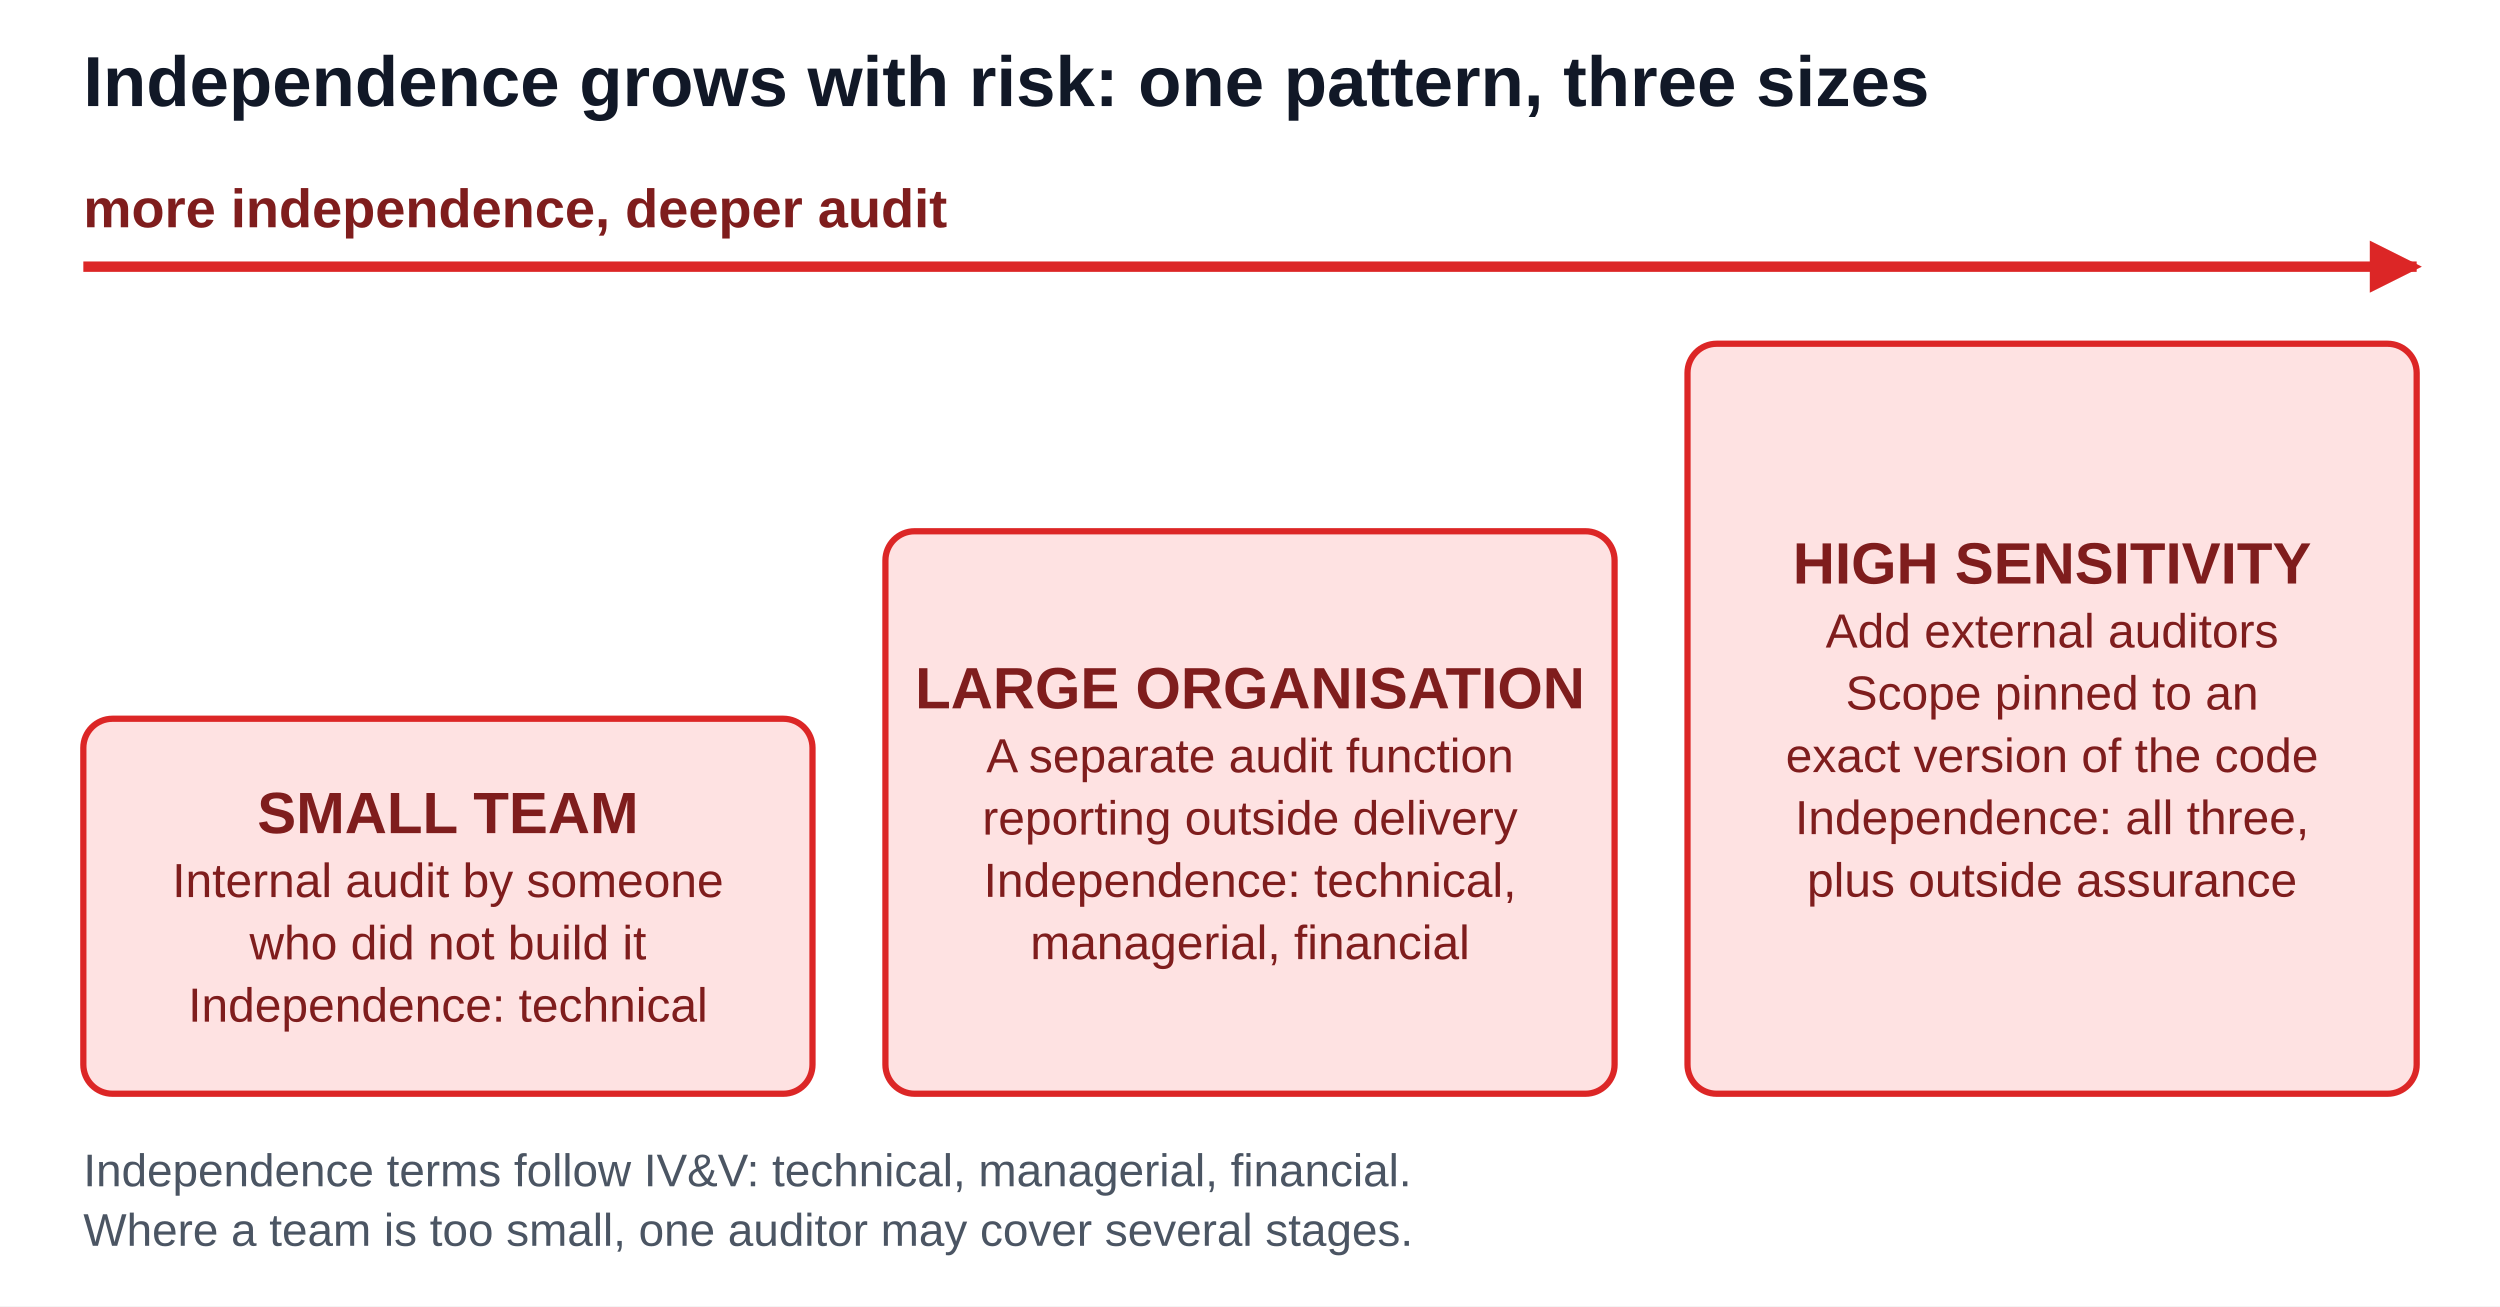
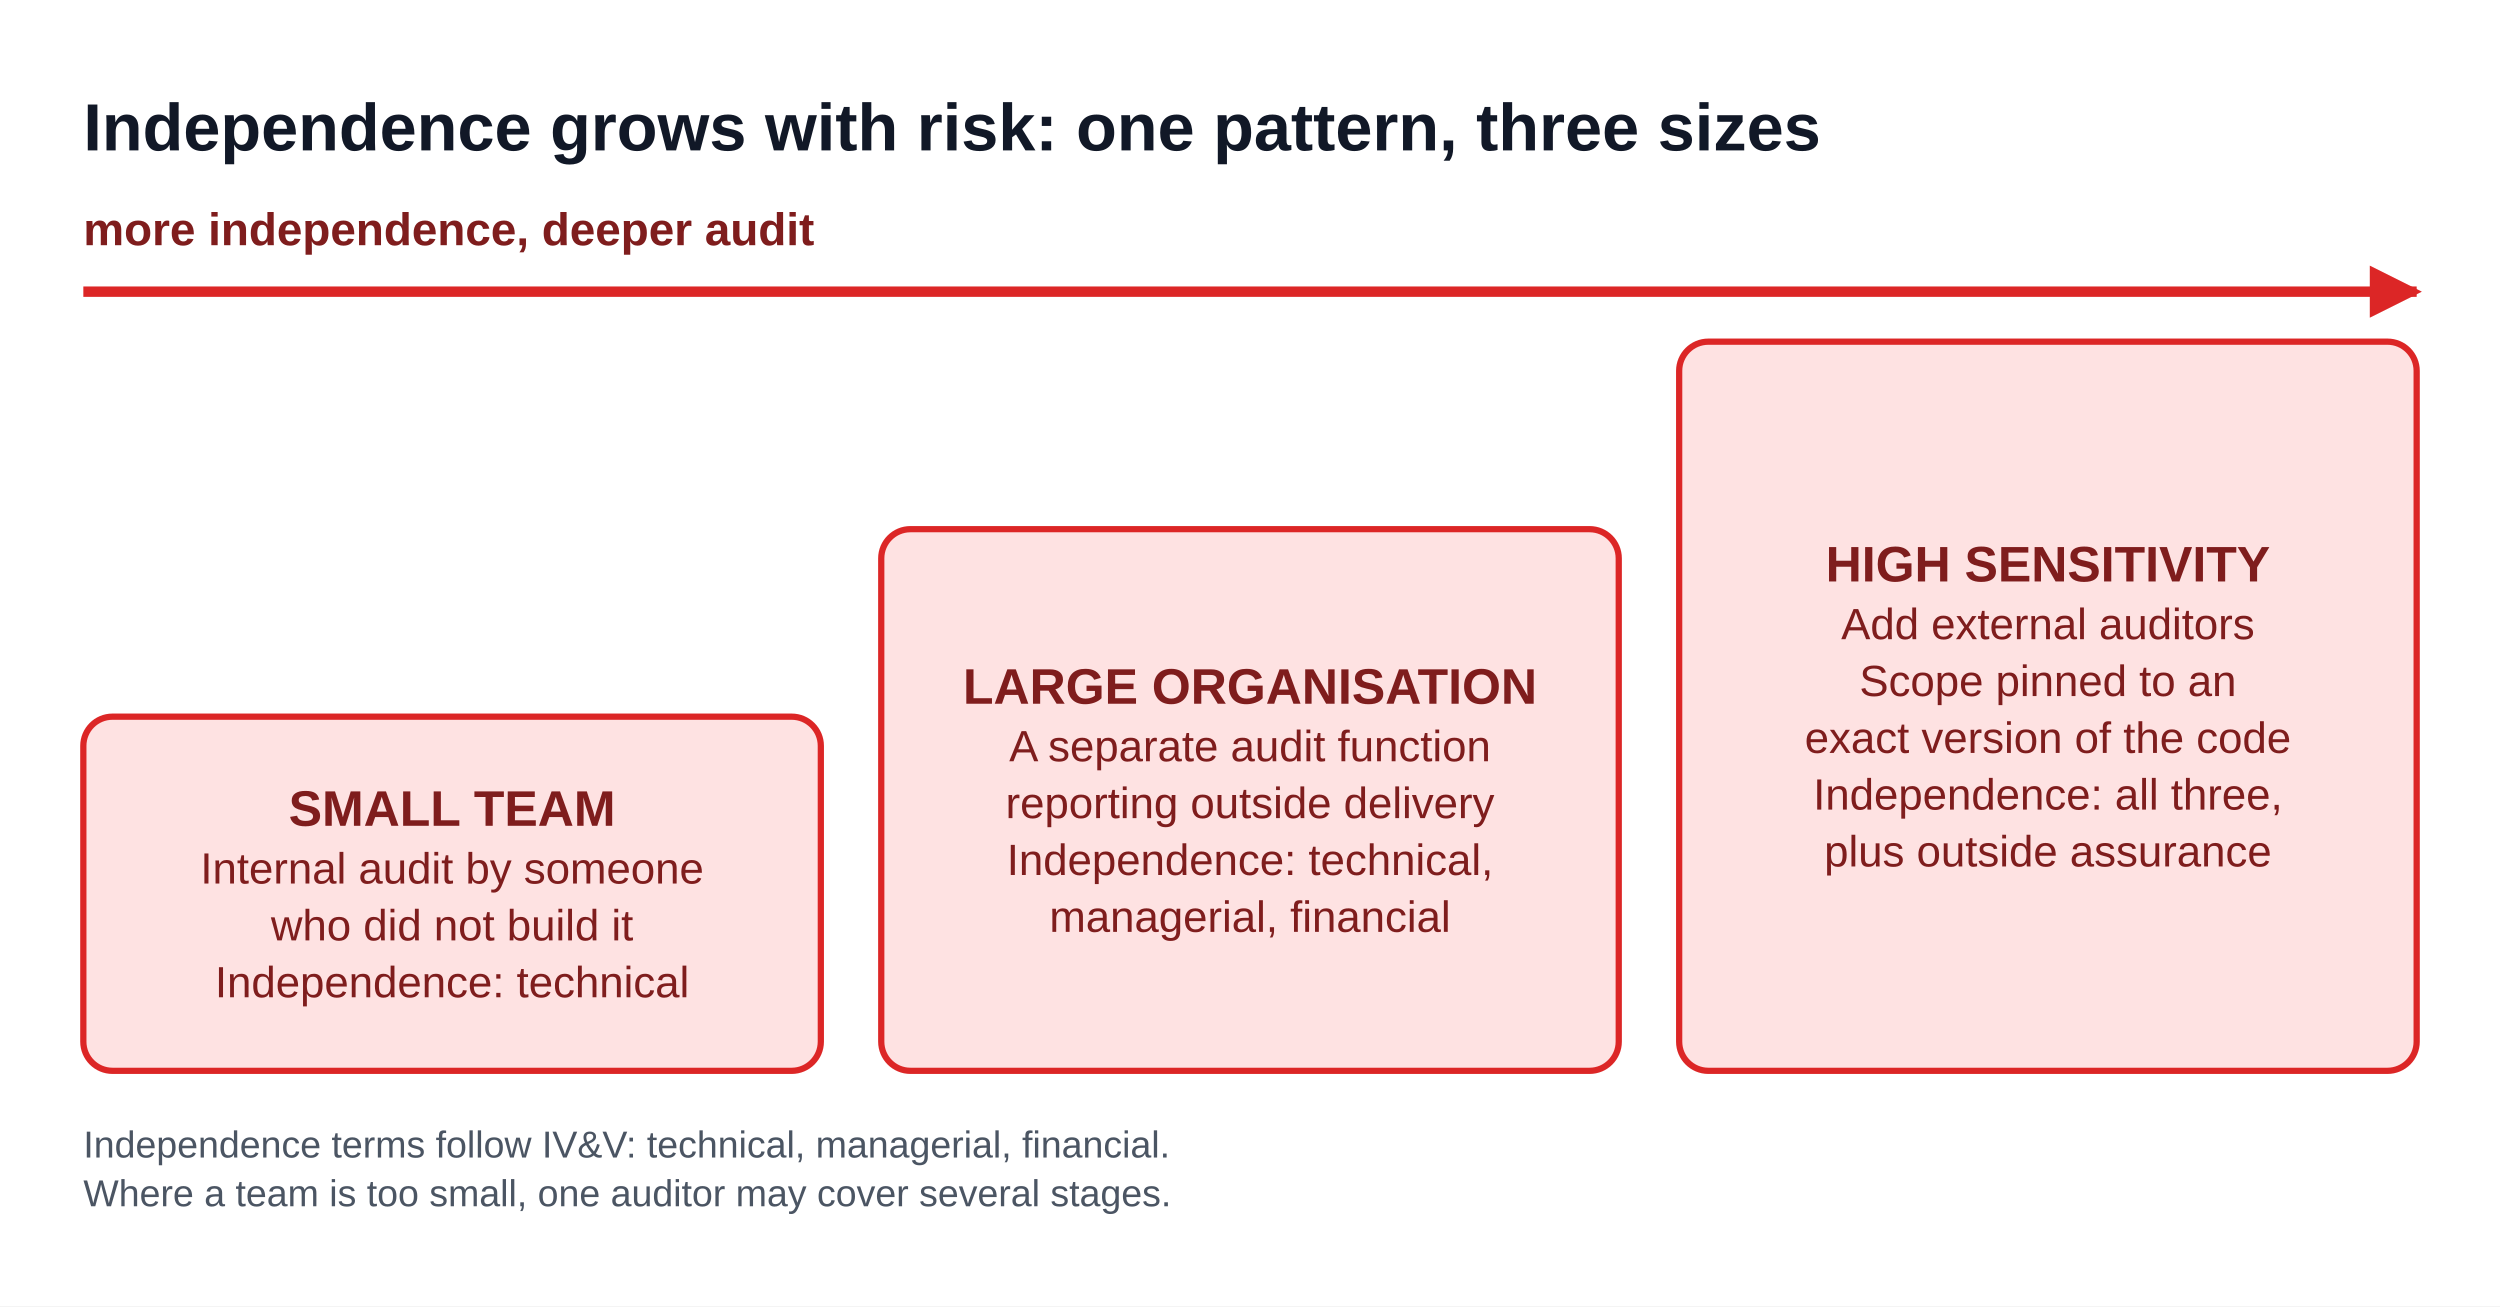
<svg xmlns="http://www.w3.org/2000/svg" width="1200" height="627" viewBox="0 0 1200 627" font-family="Segoe UI, Arial, Helvetica, sans-serif">
  <defs>
    <marker id="mDC2626" viewBox="0 0 10 10" refX="9" refY="5" markerWidth="5" markerHeight="5" orient="auto-start-reverse">
      <path d="M0,0 L10,5 L0,10 z" fill="#DC2626" />
    </marker>
  </defs>
  <rect width="1200" height="627" fill="#FFFFFF" />
-   <text x="40" y="50.9" text-anchor="start" font-size="34" font-weight="700" fill="#111827">Independence grows with risk: one pattern, three sizes</text>
-   <text x="40" y="109.1" text-anchor="start" font-size="26" font-weight="700" fill="#7F1D1D">more independence, deeper audit</text>
-   <polyline points="40,128 1160,128" fill="none" stroke="#DC2626" stroke-width="5" stroke-linejoin="round" marker-end="url(#mDC2626)" />
-   <rect x="40" y="345" width="350" height="180" rx="14" fill="#FEE2E2" fill-opacity="1" stroke="#DC2626" stroke-width="3" />
-   <text x="215.0" y="399.9" text-anchor="middle" font-size="28" font-weight="700" fill="#7F1D1D">SMALL TEAM</text>
-   <text x="215.0" y="430.6" text-anchor="middle" font-size="23" font-weight="400" fill="#7F1D1D">Internal audit by someone</text>
-   <text x="215.0" y="460.5" text-anchor="middle" font-size="23" font-weight="400" fill="#7F1D1D">who did not build it</text>
-   <text x="215.0" y="490.4" text-anchor="middle" font-size="23" font-weight="400" fill="#7F1D1D">Independence: technical</text>
-   <rect x="425" y="255" width="350" height="270" rx="14" fill="#FEE2E2" fill-opacity="1" stroke="#DC2626" stroke-width="3" />
-   <text x="600.0" y="340.0" text-anchor="middle" font-size="28" font-weight="700" fill="#7F1D1D">LARGE ORGANISATION</text>
-   <text x="600.0" y="370.7" text-anchor="middle" font-size="23" font-weight="400" fill="#7F1D1D">A separate audit function</text>
-   <text x="600.0" y="400.6" text-anchor="middle" font-size="23" font-weight="400" fill="#7F1D1D">reporting outside delivery</text>
-   <text x="600.0" y="430.5" text-anchor="middle" font-size="23" font-weight="400" fill="#7F1D1D">Independence: technical,</text>
-   <text x="600.0" y="460.4" text-anchor="middle" font-size="23" font-weight="400" fill="#7F1D1D">managerial, financial</text>
-   <rect x="810" y="165" width="350" height="360" rx="14" fill="#FEE2E2" fill-opacity="1" stroke="#DC2626" stroke-width="3" />
-   <text x="985.0" y="280.1" text-anchor="middle" font-size="28" font-weight="700" fill="#7F1D1D">HIGH SENSITIVITY</text>
-   <text x="985.0" y="310.8" text-anchor="middle" font-size="23" font-weight="400" fill="#7F1D1D">Add external auditors</text>
-   <text x="985.0" y="340.6" text-anchor="middle" font-size="23" font-weight="400" fill="#7F1D1D">Scope pinned to an</text>
-   <text x="985.0" y="370.6" text-anchor="middle" font-size="23" font-weight="400" fill="#7F1D1D">exact version of the code</text>
-   <text x="985.0" y="400.4" text-anchor="middle" font-size="23" font-weight="400" fill="#7F1D1D">Independence: all three,</text>
-   <text x="985.0" y="430.4" text-anchor="middle" font-size="23" font-weight="400" fill="#7F1D1D">plus outside assurance</text>
-   <text x="40" y="569.4" text-anchor="start" font-size="22" font-weight="400" fill="#4B5563">Independence terms follow IV&amp;V: technical, managerial, financial.</text>
-   <text x="40" y="598.0" text-anchor="start" font-size="22" font-weight="400" fill="#4B5563">Where a team is too small, one auditor may cover several stages.</text>
+   <text x="40" y="72.2" text-anchor="start" font-size="32" font-weight="700" fill="#111827">Independence grows with risk: one pattern, three sizes</text>
+   <text x="40" y="117.7" text-anchor="start" font-size="22" font-weight="700" fill="#7F1D1D">more independence, deeper audit</text>
+   <polyline points="40,140 1160,140" fill="none" stroke="#DC2626" stroke-width="5" stroke-linejoin="round" marker-end="url(#mDC2626)" />
+   <rect x="40" y="344" width="354" height="170" rx="14" fill="#FEE2E2" fill-opacity="1" stroke="#DC2626" stroke-width="3" />
+   <text x="217.0" y="396.4" text-anchor="middle" font-size="24" font-weight="700" fill="#7F1D1D">SMALL TEAM</text>
+   <text x="217.0" y="424.1" text-anchor="middle" font-size="21" font-weight="400" fill="#7F1D1D">Internal audit by someone</text>
+   <text x="217.0" y="451.4" text-anchor="middle" font-size="21" font-weight="400" fill="#7F1D1D">who did not build it</text>
+   <text x="217.0" y="478.7" text-anchor="middle" font-size="21" font-weight="400" fill="#7F1D1D">Independence: technical</text>
+   <rect x="423" y="254" width="354" height="260" rx="14" fill="#FEE2E2" fill-opacity="1" stroke="#DC2626" stroke-width="3" />
+   <text x="600.0" y="337.8" text-anchor="middle" font-size="24" font-weight="700" fill="#7F1D1D">LARGE ORGANISATION</text>
+   <text x="600.0" y="365.4" text-anchor="middle" font-size="21" font-weight="400" fill="#7F1D1D">A separate audit function</text>
+   <text x="600.0" y="392.7" text-anchor="middle" font-size="21" font-weight="400" fill="#7F1D1D">reporting outside delivery</text>
+   <text x="600.0" y="420.0" text-anchor="middle" font-size="21" font-weight="400" fill="#7F1D1D">Independence: technical,</text>
+   <text x="600.0" y="447.3" text-anchor="middle" font-size="21" font-weight="400" fill="#7F1D1D">managerial, financial</text>
+   <rect x="806" y="164" width="354" height="350" rx="14" fill="#FEE2E2" fill-opacity="1" stroke="#DC2626" stroke-width="3" />
+   <text x="983.0" y="279.1" text-anchor="middle" font-size="24" font-weight="700" fill="#7F1D1D">HIGH SENSITIVITY</text>
+   <text x="983.0" y="306.8" text-anchor="middle" font-size="21" font-weight="400" fill="#7F1D1D">Add external auditors</text>
+   <text x="983.0" y="334.1" text-anchor="middle" font-size="21" font-weight="400" fill="#7F1D1D">Scope pinned to an</text>
+   <text x="983.0" y="361.4" text-anchor="middle" font-size="21" font-weight="400" fill="#7F1D1D">exact version of the code</text>
+   <text x="983.0" y="388.6" text-anchor="middle" font-size="21" font-weight="400" fill="#7F1D1D">Independence: all three,</text>
+   <text x="983.0" y="415.9" text-anchor="middle" font-size="21" font-weight="400" fill="#7F1D1D">plus outside assurance</text>
+   <text x="40" y="555.6" text-anchor="start" font-size="18" font-weight="400" fill="#4B5563">Independence terms follow IV&amp;V: technical, managerial, financial.</text>
+   <text x="40" y="579.0" text-anchor="start" font-size="18" font-weight="400" fill="#4B5563">Where a team is too small, one auditor may cover several stages.</text>
</svg>
